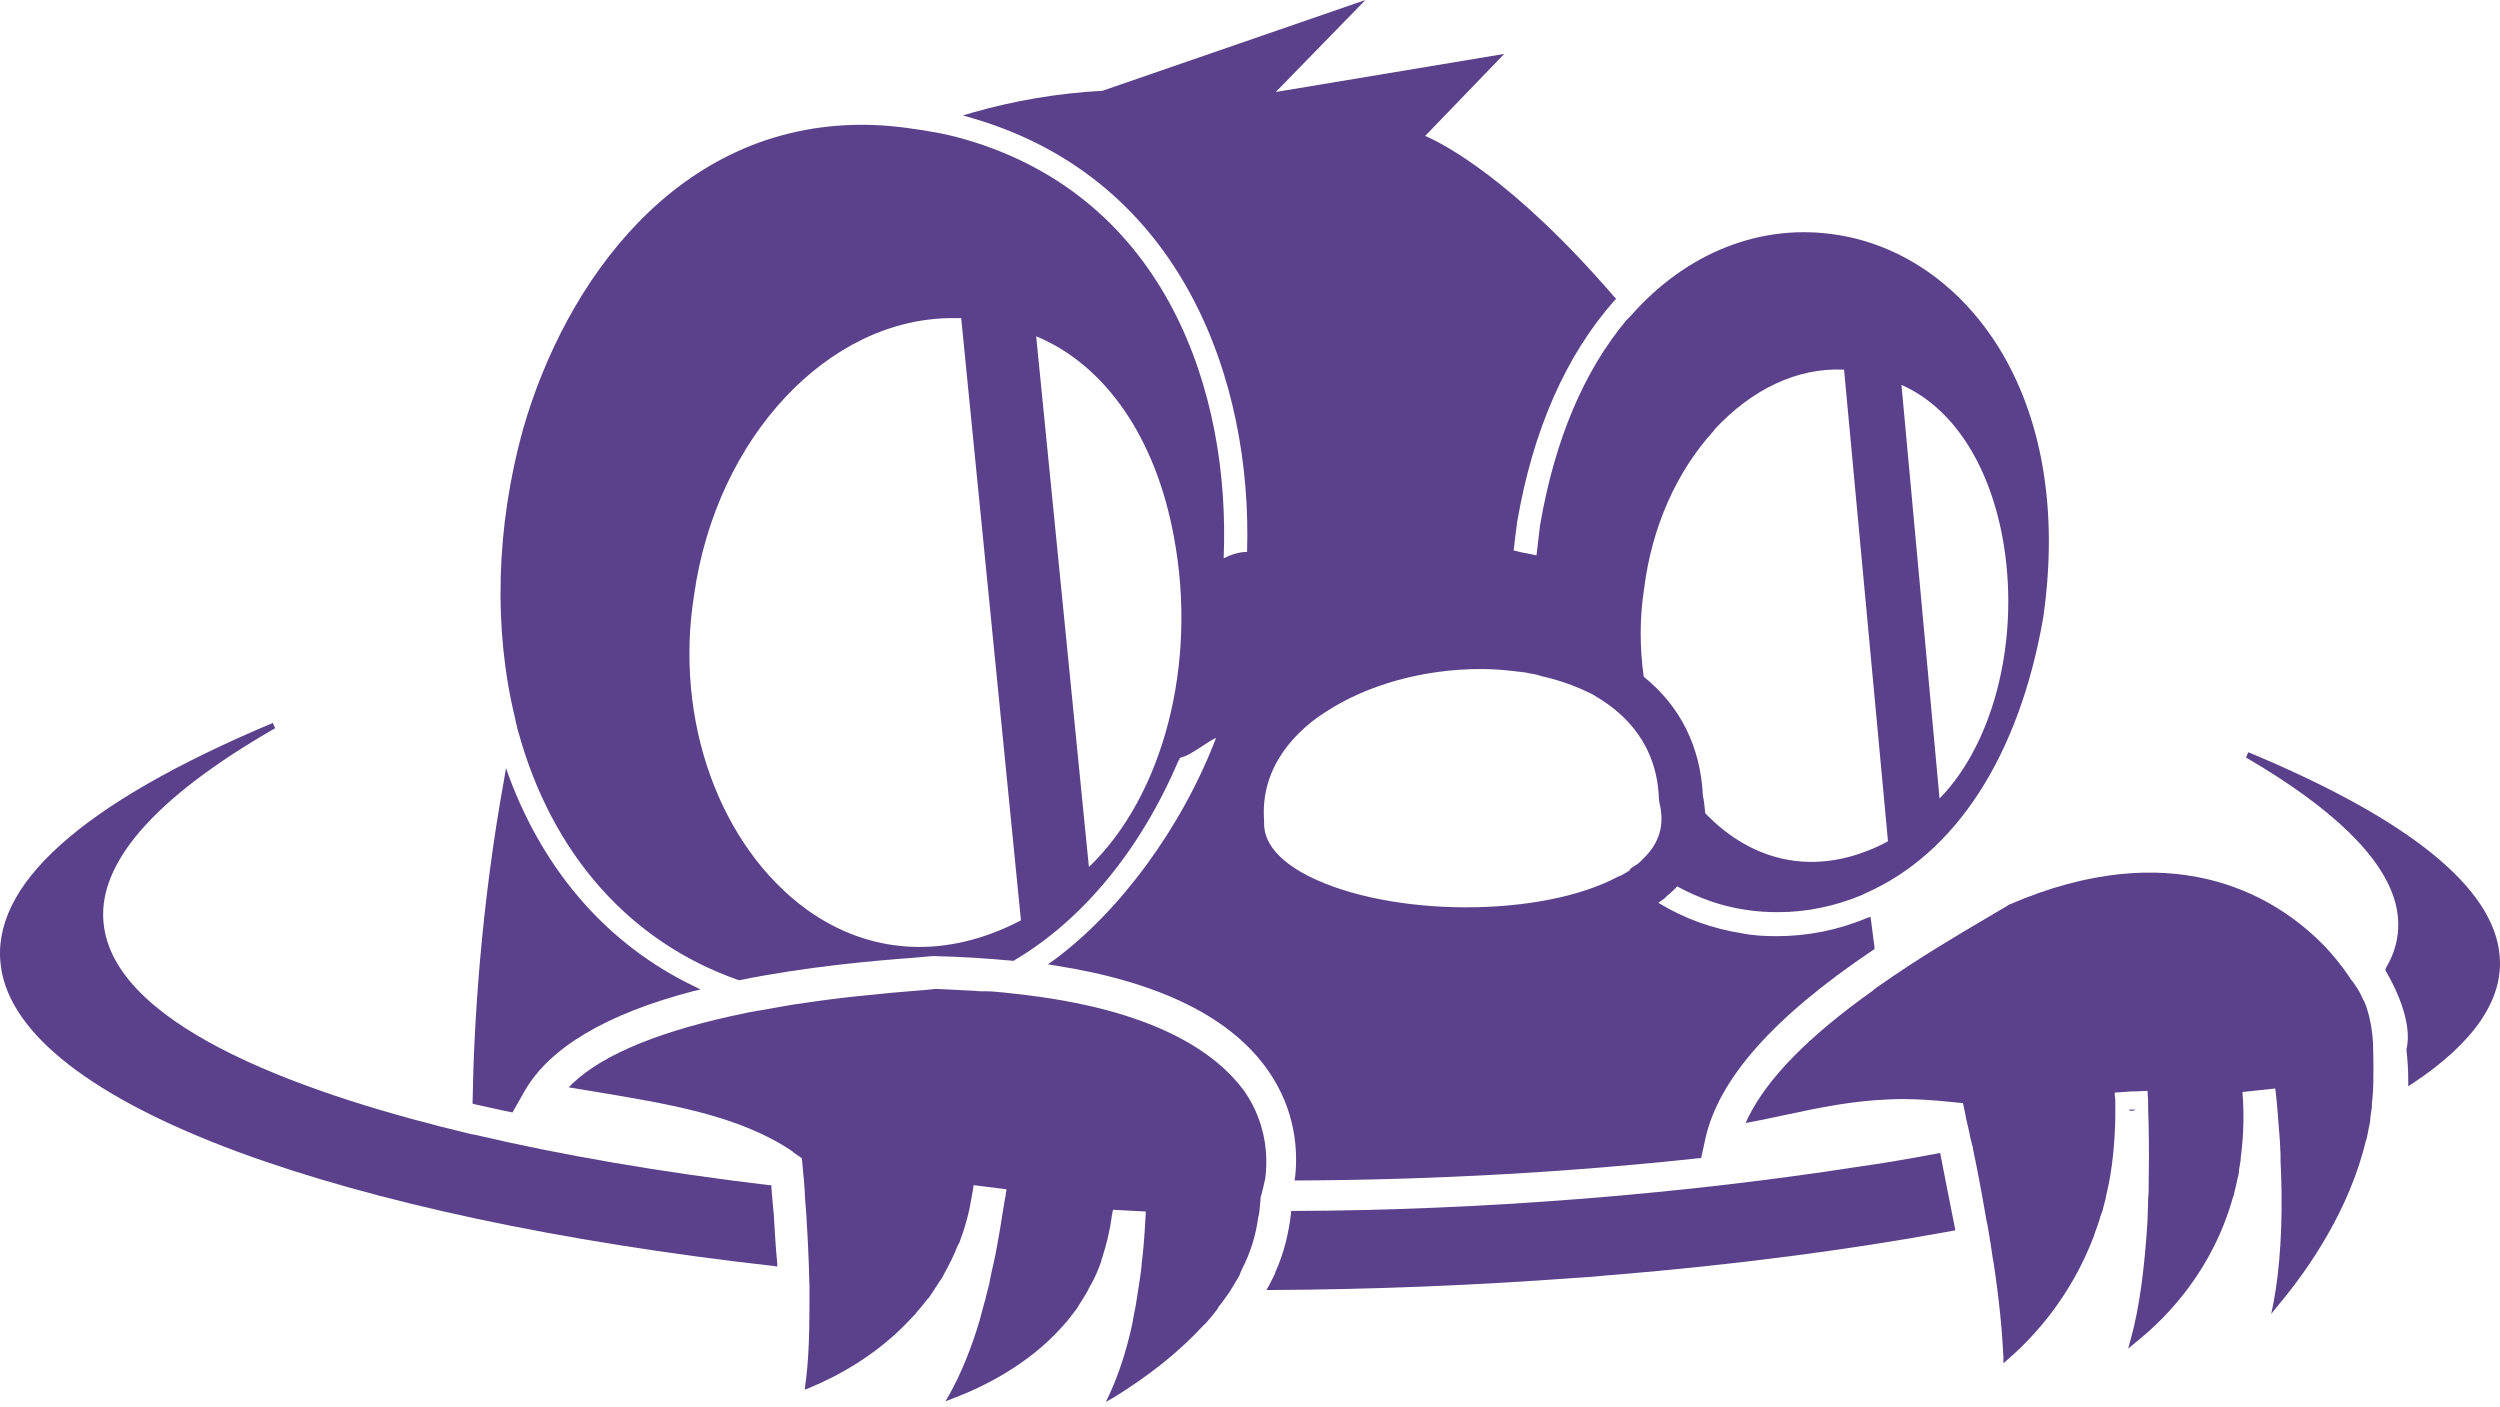
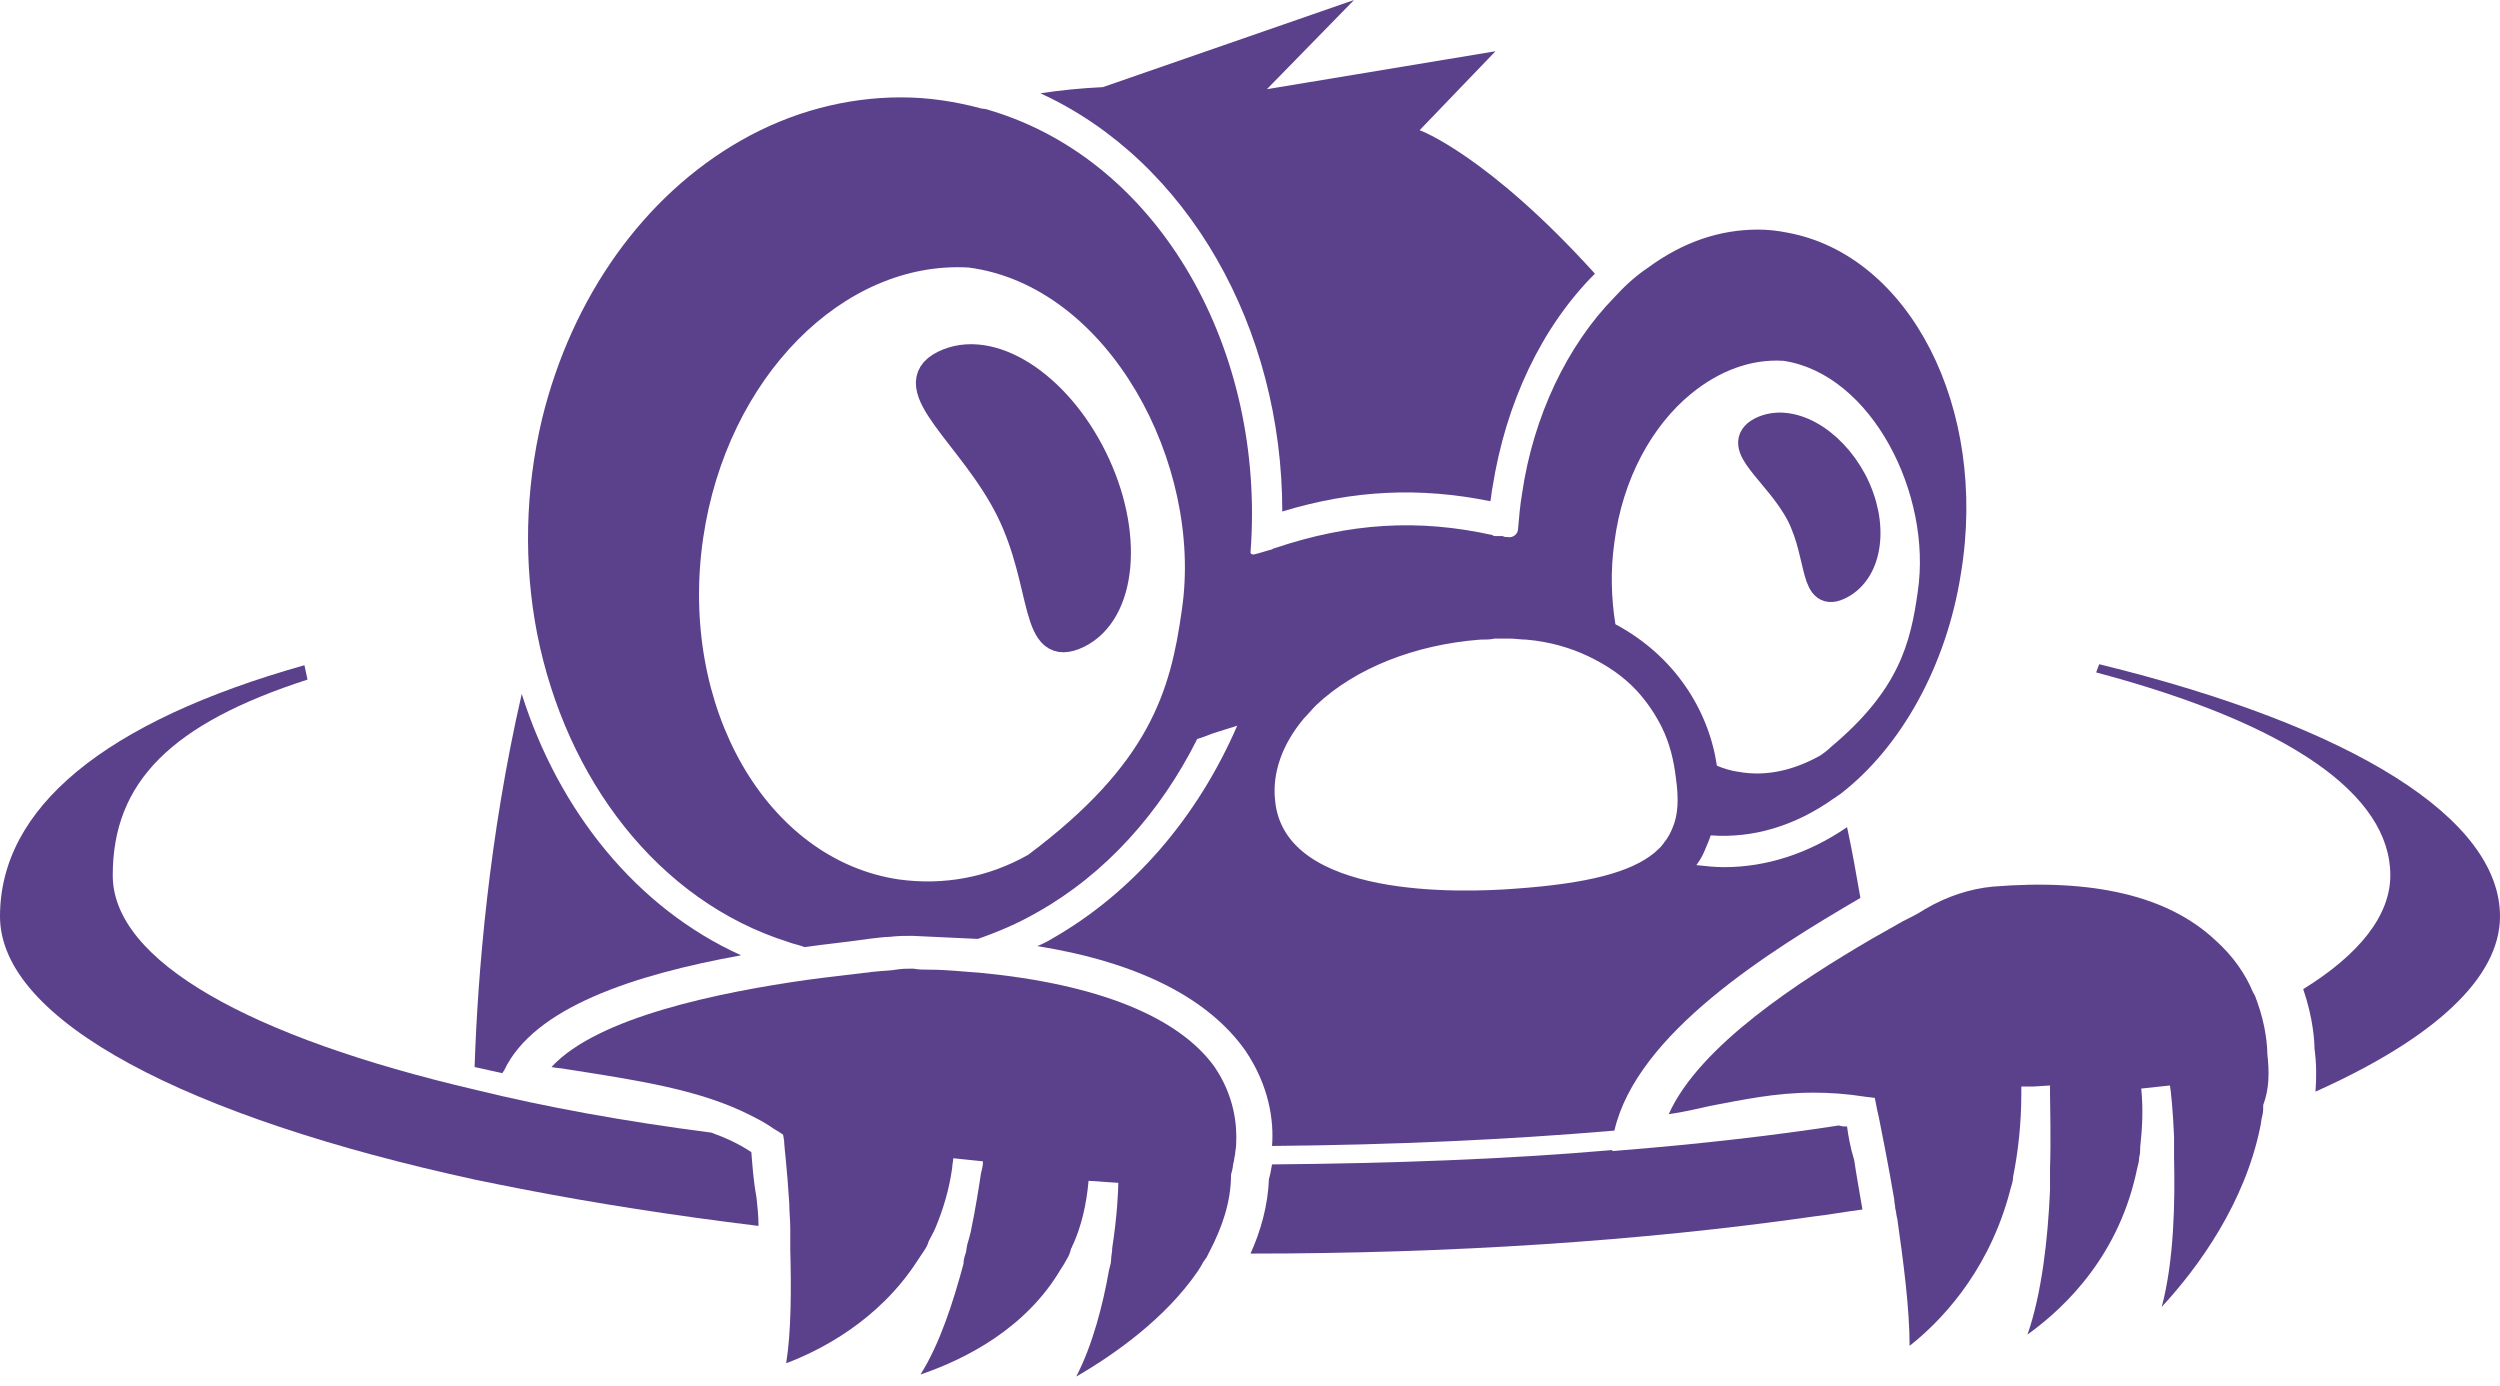
- <svg xmlns="http://www.w3.org/2000/svg" width="512" height="288" viewBox="0 0 512 288" fill="none">
-   <path d="M104.469 227.723L104.949 227.843L107.468 223.404C112.508 214.645 124.026 207.686 141.903 203.007L143.463 202.647L142.023 201.927C124.626 193.529 111.668 178.771 104.349 159.334L103.629 157.294L103.269 159.454C98.47 185.85 97.03 209.966 96.79 225.563V226.043L97.27 226.163C99.55 226.643 101.949 227.243 104.469 227.723Z" fill="#5B418B" />
-   <path d="M105.547 147.336V147.456L106.147 149.976V149.856C112.986 174.812 128.943 192.929 151.259 200.727H151.379H151.499C165.177 197.968 178.735 196.768 186.894 196.168C188.453 196.048 189.773 195.928 190.973 195.808H191.093H191.333C196.852 195.928 202.251 196.288 207.41 196.768H207.65L207.77 196.648C221.808 188.369 233.686 173.852 241.365 155.735L241.485 155.675L241.605 155.255L242.205 155.015C243.853 154.685 247.489 151.739 249.055 151.112C242.096 169.349 229.367 186.69 215.809 196.648L214.609 197.488L216.049 197.728C237.525 201.087 252.283 208.406 259.842 219.444C265.361 227.483 265.841 235.642 265.241 241.041L265.121 241.761H265.841C293.676 241.641 321.272 240.081 347.907 237.202H348.387L349.227 233.362C351.867 221.124 363.025 208.406 383.542 194.608L383.902 194.368V194.009C383.662 192.209 383.422 190.289 383.182 188.489L383.062 187.77L382.342 188.01C376.343 190.529 370.104 191.729 363.865 191.729C361.465 191.729 359.066 191.609 356.666 191.129C350.667 190.169 344.908 188.13 339.629 184.89C339.989 184.65 340.469 184.29 340.829 184.05C340.949 183.93 341.069 183.81 341.189 183.69C341.309 183.57 341.309 183.57 341.428 183.45L342.148 182.85C342.628 182.37 343.108 182.01 343.468 181.531C347.907 183.93 352.587 185.61 357.506 186.33C359.786 186.69 361.945 186.81 364.225 186.81C369.984 186.81 375.743 185.61 381.262 183.33L381.982 182.97C400.579 174.812 413.537 154.775 418.456 126.46C425.055 80.507 402.259 52.191 376.343 48.112C360.745 45.593 345.388 51.712 333.99 64.669L333.75 64.909C333.63 65.029 333.63 65.029 333.51 65.15L333.15 65.509C324.391 75.948 318.392 90.105 315.393 107.623C315.153 109.542 314.913 111.582 314.673 113.742C313.953 113.622 313.113 113.382 312.393 113.262L311.673 113.142C311.193 113.022 310.713 112.902 310.234 112.782H309.994C310.234 110.622 310.474 108.702 310.714 106.903C313.953 88.066 320.672 72.828 330.63 61.55L330.99 61.19L330.63 60.83C309.754 36.594 295.476 29.395 291.877 27.835L308.074 11.038L261.281 18.837L279.639 0L225.767 18.597C216.649 19.077 207.65 20.637 199.252 23.036L197.212 23.636L199.252 24.236C242.325 36.834 256.482 78.347 255.402 113.022C253.677 113.046 252.059 113.612 250.603 114.341C252.043 80.507 238.965 40.553 197.692 28.555C195.532 27.956 193.253 27.356 190.853 26.996L188.813 26.636H188.693C184.374 25.916 180.295 25.556 176.575 25.556C138.541 25.556 115.745 57.831 107.107 87.946C101.587 107.863 100.988 128.859 105.547 147.336ZM212.209 68.869C226.367 74.748 236.685 89.626 240.405 109.902C245.324 135.938 238.245 162.934 223.008 177.571L212.209 68.869ZM142.141 121.9C146.7 89.505 169.736 65.15 195.052 65.15C195.652 65.15 196.252 65.15 196.852 65.15L209.09 188.489C193.972 196.408 178.375 195.688 165.297 186.33C147.42 173.372 138.062 147.576 142.141 121.9ZM389.421 78.827C399.739 83.386 407.178 94.665 410.057 109.782C413.897 130.059 408.618 151.895 397.219 163.533L389.421 78.827ZM350.907 88.306L351.147 87.946C358.826 79.667 368.184 75.228 377.663 75.708L386.661 172.292C384.741 173.372 382.702 174.212 380.542 174.932L380.182 175.052C368.784 178.651 357.866 175.532 349.227 166.533C349.107 165.213 348.987 164.013 348.747 162.934C348.267 152.975 344.188 144.697 336.629 138.578C335.789 132.459 335.789 126.34 336.749 120.341C338.309 107.983 343.348 96.584 350.907 88.306ZM333.87 178.171C333.15 178.651 332.55 179.011 331.83 179.371L331.47 179.491C315.633 188.01 284.678 187.89 267.88 179.371C263.681 177.211 258.762 173.612 258.882 168.453V168.213V167.973C258.402 161.374 260.802 155.375 265.961 150.216L266.081 150.096C267.64 148.536 269.44 147.096 271.36 145.896C279.878 140.257 291.517 137.018 303.275 137.018C305.314 137.018 307.354 137.138 309.394 137.378H309.514C310.474 137.498 311.553 137.618 312.513 137.738L312.993 137.858C313.713 137.978 314.553 138.098 315.273 138.338L315.633 138.458C319.352 139.297 322.712 140.497 325.591 141.937C326.191 142.177 326.671 142.537 327.271 142.897C332.67 146.136 339.389 152.375 339.749 163.653L339.869 164.493C340.949 168.933 339.869 172.652 336.509 175.892L336.149 176.251C335.789 176.611 335.429 176.971 334.95 177.211C334.71 177.331 334.47 177.571 334.23 177.691C334.11 177.811 333.87 177.931 333.75 178.051L333.87 178.171Z" fill="#5B418B" />
-   <path d="M158.459 248.599L158.339 247.4C158.219 245.84 158.099 244.4 157.979 243.2V242.72H157.499C135.423 240.081 115.146 236.601 97.269 232.402L96.549 232.282C63.794 224.483 24.441 210.925 21.321 189.929C19.401 177.331 31.28 163.533 56.355 149.135L55.876 148.056C16.522 164.613 -2.195 181.41 0.205 198.088C2.124 211.765 18.922 224.843 48.677 235.881C76.632 246.2 114.666 254.358 158.459 259.278L159.179 259.398V258.678C158.819 255.318 158.699 252.079 158.459 248.599Z" fill="#5B418B" />
-   <path d="M397.461 236.721L397.341 236.122L396.741 236.242C390.982 237.321 385.463 238.281 380.184 239.001C343.95 244.64 302.917 247.88 264.883 248H264.403V248.48C263.923 252.559 262.963 256.638 261.163 260.598V260.718C260.804 261.557 260.324 262.397 259.844 263.357L259.364 264.197H260.324C281.32 264.077 302.317 263.237 323.073 261.678C323.793 261.678 324.393 261.557 325.113 261.557L326.553 261.438C327.393 261.318 328.233 261.318 329.073 261.198L330.752 261.078C355.108 259.038 378.385 256.038 399.861 252.079L400.461 251.959L400.341 251.359C399.381 246.44 398.301 241.161 397.461 236.721Z" fill="#5B418B" />
-   <path d="M511.924 195.688C510.724 181.77 493.327 167.732 460.452 154.055L459.972 155.135C477.849 165.573 488.048 175.531 490.567 184.89C491.767 189.449 491.167 194.008 488.648 198.208L488.528 198.567L488.648 198.927C492.247 205.166 493.807 210.925 492.847 214.885V215.005V215.125C493.087 217.164 493.207 219.204 493.207 221.364V222.444L494.167 221.844C506.645 213.565 512.764 204.687 511.924 195.688Z" fill="#5B418B" />
-   <path d="M207.532 203.487L205.372 203.247H205.252C204.052 203.127 202.972 203.007 201.772 203.007H200.813C200.213 203.007 199.613 202.887 199.133 202.887H199.013C196.853 202.767 194.454 202.647 191.574 202.527L189.295 202.767C188.815 202.767 188.215 202.887 187.735 202.887C184.495 203.127 180.656 203.487 176.217 203.967H176.097C171.417 204.447 167.098 205.047 163.139 205.647H163.019L159.419 206.247H159.539C158.1 206.487 156.78 206.727 155.46 206.967H155.34L152.7 207.447H152.82C135.783 210.926 123.785 215.725 117.306 221.844L116.466 222.684L120.066 223.284C136.743 226.044 151.261 228.323 162.419 235.882H162.299L164.219 237.202L164.578 241.041C164.698 241.881 164.698 242.961 164.818 244.161V244.641C164.938 246.08 165.058 247.64 165.178 249.32V249.8C165.418 253.039 165.538 256.279 165.658 259.278V259.398C165.658 260.718 165.778 262.158 165.778 263.478C165.778 264.797 165.778 266.117 165.778 267.437C165.778 274.036 165.538 279.315 164.938 283.514L164.818 284.594L165.778 284.234C171.537 281.835 179.696 277.515 186.655 269.956L186.895 269.716C187.015 269.596 187.135 269.357 187.375 269.237L187.735 268.757C188.455 267.917 189.175 267.077 189.894 266.117L190.134 265.877L190.734 265.037C191.334 264.077 191.934 263.238 192.534 262.278L192.774 261.918C192.894 261.798 192.894 261.678 193.014 261.558L193.254 261.078C194.334 259.158 195.414 256.999 196.253 254.839L196.373 254.719C196.373 254.599 196.493 254.479 196.493 254.479L196.733 253.759C197.453 251.839 198.053 249.8 198.533 247.64L198.773 246.32C198.893 245.72 199.013 245.12 199.133 244.401L199.373 242.961C199.373 242.841 199.373 242.841 199.373 242.721L206.092 243.561C206.092 243.681 206.092 243.801 206.092 243.921L205.972 244.521C205.972 244.76 205.972 245.001 205.852 245.24C205.732 245.72 205.732 246.2 205.612 246.8L205.492 247.4C205.132 249.92 204.652 252.679 204.172 255.319C203.812 257.478 203.212 259.758 202.732 262.158L202.612 262.878C202.372 263.957 202.012 265.037 201.772 266.237C201.413 267.317 201.173 268.517 200.813 269.716L200.693 270.196C198.893 276.315 196.733 281.475 194.454 285.554L193.614 286.994L195.174 286.394C201.532 283.994 210.651 279.435 217.49 271.756L217.73 271.516C217.97 271.276 218.09 271.036 218.33 270.796L218.57 270.556C219.17 269.716 219.89 268.877 220.609 267.917L220.729 267.677L221.329 266.717C221.929 265.757 222.649 264.677 223.129 263.597L223.609 262.758C224.329 261.438 224.929 259.998 225.409 258.678L225.529 258.318C225.529 258.318 225.529 258.318 225.529 258.198L225.769 257.478C226.608 254.839 227.328 251.959 227.688 249.08L227.808 248.48C227.808 248.36 227.808 248.12 227.928 248C227.928 247.88 227.928 247.88 227.928 247.76L234.647 248.12C234.647 248.24 234.647 248.36 234.647 248.48C234.527 250.28 234.407 254.119 233.807 258.798V259.038C233.687 260.478 233.447 261.918 233.207 263.478C232.967 264.797 232.847 265.997 232.607 267.317C232.368 268.517 232.128 269.716 231.888 271.156C230.688 276.675 229.128 281.355 227.328 285.314L226.488 287.114L228.168 286.154C235.367 281.715 241.366 276.915 246.165 271.756L247.125 270.796C247.845 269.956 248.565 269.117 249.285 268.157L249.405 267.917C249.525 267.797 249.525 267.797 249.525 267.677L250.125 266.957C250.725 266.117 251.324 265.277 251.924 264.437L252.044 264.197L252.644 263.238C253.004 262.518 253.484 261.918 253.844 261.198C253.844 261.078 253.964 260.958 253.964 260.838L254.324 259.998C256.124 256.519 257.204 252.919 257.683 249.32L257.803 248.84L257.923 248.12C258.043 247.28 258.043 246.44 258.163 245.72V245.24L258.403 244.401C258.523 243.921 258.763 243.081 259.003 241.881L259.123 241.401C259.603 237.682 259.723 230.483 254.804 223.404C249.285 215.965 237.047 206.607 207.532 203.487Z" fill="#5B418B" />
-   <path d="M486.008 214.165C486.008 213.805 485.888 209.246 484.329 205.407L484.209 205.167C484.209 205.047 484.209 205.047 484.089 204.927L483.729 204.207C483.369 203.367 482.889 202.527 482.289 201.687L482.049 201.327C481.929 201.207 481.809 200.967 481.689 200.847L481.569 200.727C481.089 200.008 480.729 199.408 480.249 198.808C480.129 198.688 480.129 198.568 480.009 198.448L479.529 197.848C478.09 195.928 476.41 194.009 474.49 192.209C465.252 183.45 444.855 170.852 411.501 185.25C410.181 186.09 408.621 186.93 407.061 187.89C400.942 191.489 392.784 196.288 384.625 202.047L383.785 202.647L383.545 202.887C370.227 212.366 361.949 220.884 357.989 228.923L357.509 230.003L358.709 229.763C361.349 229.283 363.868 228.683 366.268 228.203C371.907 227.003 377.666 225.803 384.025 225.323C385.945 225.204 387.864 225.084 389.544 225.084C392.784 225.084 396.143 225.324 399.622 225.683L402.022 225.923L402.502 228.203L402.622 228.923L403.342 232.042C403.462 232.882 403.702 233.722 403.942 234.682L404.062 235.042C404.062 235.162 404.062 235.162 404.062 235.282L404.182 235.882C404.902 239.241 405.861 244.28 406.821 249.92L407.061 250.999C407.181 251.959 407.421 252.919 407.541 253.999L407.661 254.599C407.781 255.679 408.021 256.758 408.141 257.838L408.261 258.438C409.461 266.237 410.061 272.836 410.301 277.995V279.195L411.261 278.355C416.66 273.676 424.098 265.517 428.778 253.279L429.138 252.199C429.498 251.239 429.858 250.279 430.098 249.32L430.217 248.96L430.577 248C430.817 247.04 431.057 246.2 431.297 245.24V245.12V245L431.537 244.04C432.617 239.361 433.097 234.202 433.217 228.923V228.443C433.217 228.083 433.217 227.843 433.217 227.483C433.217 226.883 433.217 226.403 433.217 225.803C433.217 225.324 433.217 224.844 433.097 224.364V223.764L436.456 223.524H437.296L439.816 223.404C439.816 224.124 439.936 224.844 439.936 225.563C439.936 225.683 439.936 225.923 439.936 226.043V226.883C440.056 230.483 440.176 235.642 440.056 241.761V242.241C440.056 243.321 440.056 244.4 439.936 245.48V245.96C439.936 247.16 439.816 248.48 439.816 249.8V249.92C439.216 259.758 438.136 268.037 436.336 274.396L435.857 276.195L437.296 274.995C444.255 269.476 453.254 259.758 457.333 245.12L457.453 244.88L457.693 243.801C457.933 242.961 458.053 242.121 458.293 241.161L458.413 240.801C458.413 240.561 458.533 240.321 458.533 239.961V239.721C458.653 239.001 458.773 238.281 458.893 237.562V237.202C458.893 237.202 458.893 237.202 458.893 237.082L459.013 236.242C459.493 232.162 459.613 227.963 459.253 223.644L465.972 222.924C466.212 224.604 466.572 228.683 466.931 233.842V233.962C466.931 234.802 467.052 235.642 467.052 236.602V236.842V236.962V237.801C467.052 238.641 467.171 239.601 467.171 240.441C467.531 250.879 466.932 259.758 465.612 266.837L465.132 269.116L466.572 267.317C472.931 259.758 481.209 247.64 484.569 233.482L484.689 233.242L484.929 232.042C485.049 231.203 485.289 230.363 485.409 229.643V229.403L485.528 228.203C485.648 227.603 485.768 226.883 485.768 226.283V225.923L485.888 224.844C486.248 221.124 486.008 214.645 486.008 214.165Z" fill="#5B418B" />
-   <path d="M436.093 227.483H436.693H437.293H436.693L437.293 227.363V227.243H436.693H436.093C436.093 227.243 436.093 227.363 436.093 227.483Z" fill="#5B418B" />
+ <svg xmlns="http://www.w3.org/2000/svg" width="92" height="51" viewBox="0 0 92 51" fill="none">
+   <path d="M18.558 39.38C19.652 37.079 23.311 35.872 27.272 35.155C23.424 33.42 20.558 29.837 19.2 25.537C17.993 30.78 17.578 35.834 17.465 39.267C17.804 39.342 18.143 39.418 18.483 39.493L18.558 39.38Z" fill="#5B418B" />
+   <path d="M77.251 24.443C77.214 24.556 77.176 24.631 77.138 24.745C84.23 26.631 87.964 29.233 87.964 32.213C87.964 33.684 86.832 35.118 84.758 36.4C85.135 37.494 85.173 38.362 85.173 38.588C85.248 39.116 85.248 39.682 85.21 40.172C89.586 38.211 92 35.985 92 33.722C92 30.139 86.644 26.744 77.251 24.443Z" fill="#5B418B" />
+   <path d="M27.649 42.398C27.196 42.096 26.706 41.87 26.178 41.681C22.972 41.266 20.067 40.738 17.465 40.097C9.241 38.173 4.149 35.382 4.149 32.213C4.149 28.781 6.299 26.631 11.316 25.009C11.278 24.82 11.241 24.669 11.203 24.48C3.847 26.555 0 29.724 0 33.722C0 37.569 6.903 41.115 17.502 43.416C18.068 43.529 18.596 43.642 19.2 43.756C21.916 44.284 24.82 44.736 27.913 45.114C27.913 44.736 27.875 44.397 27.838 44.057C27.724 43.454 27.687 42.85 27.649 42.398Z" fill="#5B418B" />
+   <path d="M67.972 41.455C67.859 41.455 67.784 41.455 67.67 41.417C65.219 41.794 62.578 42.096 59.787 42.322L59.334 42.36V42.322C55.411 42.662 51.224 42.813 46.811 42.85C46.773 43.077 46.736 43.265 46.698 43.379C46.66 44.359 46.396 45.302 46.019 46.132C53.337 46.132 60.353 45.679 66.69 44.774C67.331 44.699 67.934 44.586 68.538 44.51C68.425 43.831 68.312 43.228 68.236 42.7C68.085 42.209 68.01 41.757 67.972 41.455Z" fill="#5B418B" />
+   <path d="M36.061 35.797C35.457 35.759 34.854 35.684 34.212 35.684C34.024 35.684 33.797 35.684 33.609 35.646C33.383 35.646 33.194 35.646 32.968 35.684C32.779 35.721 32.477 35.721 32.175 35.759C32.062 35.759 31.949 35.797 31.836 35.797C31.27 35.872 30.516 35.947 29.686 36.061C26.517 36.513 21.991 37.419 20.294 39.267C20.482 39.305 20.633 39.305 20.822 39.342C23.462 39.757 25.801 40.097 27.687 41.078C27.988 41.228 28.253 41.379 28.517 41.568C28.554 41.568 28.554 41.606 28.592 41.606L28.818 41.756L28.856 41.983V42.02C28.856 42.134 28.969 43.039 29.045 44.284C29.045 44.586 29.082 44.887 29.082 45.227C29.082 45.34 29.082 45.491 29.082 45.604C29.082 45.717 29.082 45.868 29.082 45.981C29.12 47.414 29.12 48.999 28.931 50.168C30.139 49.715 32.326 48.622 33.76 46.396C33.835 46.283 33.911 46.17 33.986 46.057C34.062 45.943 34.137 45.83 34.175 45.679C34.25 45.529 34.363 45.34 34.439 45.151C34.703 44.51 34.929 43.793 35.042 42.964C35.042 42.85 35.08 42.737 35.08 42.624L36.174 42.737C36.174 42.888 36.136 43.039 36.098 43.19C36.023 43.68 35.91 44.435 35.721 45.34C35.684 45.491 35.646 45.642 35.608 45.755C35.57 45.868 35.57 46.019 35.533 46.132C35.495 46.245 35.457 46.358 35.457 46.509C35.08 47.905 34.59 49.451 33.873 50.583C35.533 50.017 37.758 48.886 39.041 46.698C39.116 46.585 39.191 46.471 39.267 46.321C39.342 46.208 39.38 46.094 39.418 45.943C39.456 45.906 39.456 45.83 39.493 45.792C39.795 45.114 39.984 44.321 40.059 43.454L41.153 43.529C41.153 43.793 41.115 44.736 40.927 45.943V45.981C40.927 46.094 40.889 46.208 40.889 46.358C40.889 46.471 40.851 46.585 40.813 46.736C40.587 48.018 40.21 49.489 39.606 50.658C41.04 49.829 42.888 48.508 44.057 46.811C44.133 46.698 44.208 46.585 44.284 46.434C44.322 46.396 44.359 46.321 44.397 46.283C44.435 46.208 44.472 46.132 44.51 46.057C44.963 45.189 45.302 44.246 45.302 43.228C45.302 43.228 45.378 42.964 45.378 42.85C45.415 42.737 45.415 42.624 45.453 42.473C45.453 42.36 45.491 42.247 45.491 42.096C45.529 41.379 45.415 40.323 44.699 39.267C43.378 37.419 40.398 36.212 36.061 35.797Z" fill="#5B418B" />
+   <path d="M83.438 38.776C83.438 38.739 83.438 38.06 83.173 37.192C83.136 37.079 83.098 36.966 83.06 36.853C83.023 36.74 82.985 36.627 82.909 36.513C82.645 35.872 82.193 35.193 81.514 34.59C79.779 32.968 77.025 32.326 73.328 32.628C72.536 32.704 71.669 32.968 70.839 33.458C70.613 33.609 70.311 33.76 70.009 33.911C69.669 34.099 69.292 34.325 68.877 34.552C66.237 36.098 62.54 38.475 61.409 41.002C61.937 40.927 62.427 40.813 62.918 40.7C64.125 40.474 65.332 40.21 66.727 40.21C67.331 40.21 67.934 40.248 68.651 40.361L68.953 40.398H68.991L69.066 40.776C69.066 40.813 69.104 40.927 69.141 41.115C69.255 41.681 69.481 42.813 69.707 44.133C69.707 44.246 69.745 44.359 69.745 44.472C69.783 44.586 69.783 44.736 69.82 44.849C70.047 46.434 70.273 48.169 70.273 49.527C71.329 48.697 73.064 46.962 73.894 44.095C73.932 43.944 73.97 43.831 74.007 43.68C74.045 43.567 74.083 43.416 74.083 43.303C74.271 42.36 74.385 41.342 74.385 40.21C74.385 40.172 74.385 40.097 74.385 40.059C74.385 40.021 74.385 39.984 74.385 39.984H74.837L75.441 39.946C75.441 40.021 75.441 40.097 75.441 40.21C75.441 40.813 75.478 41.832 75.441 43.001C75.441 43.114 75.441 43.265 75.441 43.378C75.441 43.492 75.441 43.642 75.441 43.793C75.365 45.566 75.139 47.603 74.611 49.112C76.082 48.056 78.006 46.132 78.647 43.001C78.685 42.85 78.722 42.737 78.722 42.586C78.76 42.473 78.76 42.322 78.76 42.209C78.836 41.53 78.873 40.813 78.798 40.059L79.854 39.946C79.892 40.172 79.967 40.889 80.005 41.832C80.005 41.945 80.005 42.058 80.005 42.209C80.005 42.322 80.005 42.473 80.005 42.586C80.043 44.246 80.005 46.396 79.552 48.093C80.948 46.585 82.608 44.246 83.173 41.492C83.211 41.342 83.211 41.191 83.249 41.078C83.287 40.927 83.287 40.813 83.287 40.663C83.513 40.059 83.513 39.456 83.438 38.776Z" fill="#5B418B" />
+   <path d="M40.248 16.861C41.606 19.615 41.342 22.519 39.682 23.349C37.984 24.179 38.513 21.538 37.155 18.785C35.797 16.031 33.043 14.221 34.74 13.391C36.438 12.561 38.89 14.107 40.248 16.861Z" fill="#5B418B" stroke="#5B418B" stroke-miterlimit="10" />
+   <path d="M47.188 18.823C49.791 18.03 52.243 17.917 54.845 18.445C54.883 18.294 54.883 18.106 54.921 17.955C55.411 14.824 56.731 12.033 58.693 10.071C54.732 5.696 52.243 4.79 52.243 4.79L55.034 1.886L46.622 3.282L49.829 0L40.587 3.206C39.795 3.244 39.041 3.319 38.286 3.433C43.718 5.922 47.188 12.07 47.188 18.823Z" fill="#5B418B" />
+   <path d="M65.784 8.563C65.407 8.487 65.068 8.449 64.69 8.449C63.295 8.449 61.937 8.902 60.654 9.845C60.202 10.147 59.787 10.524 59.41 10.939C57.674 12.712 56.43 15.315 56.015 18.143C55.939 18.596 55.902 19.011 55.864 19.464C55.864 19.652 55.675 19.803 55.487 19.765C55.411 19.765 55.373 19.765 55.298 19.728C55.26 19.728 55.185 19.728 55.147 19.728C55.109 19.728 55.072 19.728 55.034 19.728C54.996 19.728 54.959 19.728 54.921 19.69C52.205 19.087 49.678 19.237 46.886 20.18C46.849 20.18 46.811 20.218 46.811 20.218C46.773 20.218 46.321 20.369 46.132 20.407C46.057 20.407 46.019 20.369 46.019 20.331C46.585 12.9 42.699 5.96 36.476 4.074C36.362 4.036 36.249 3.998 36.136 3.998C35.155 3.734 34.175 3.583 33.156 3.583C31.157 3.583 29.12 4.112 27.272 5.168C23.688 7.205 21.048 10.939 19.954 15.39C19.313 18.068 19.275 20.784 19.765 23.311C20.822 28.668 24.216 33.156 29.007 34.665C29.196 34.74 29.422 34.778 29.61 34.854C30.403 34.74 31.195 34.665 31.949 34.552C32.289 34.514 32.553 34.476 32.741 34.476C33.043 34.439 33.307 34.439 33.571 34.439C34.401 34.476 35.193 34.514 35.985 34.552C36.74 34.288 37.456 33.986 38.173 33.571C40.663 32.175 42.7 29.912 44.057 27.196C44.321 27.121 44.548 27.008 44.812 26.932C45.038 26.857 45.302 26.782 45.529 26.706C44.057 30.101 41.681 32.855 38.701 34.552C38.513 34.665 38.362 34.74 38.173 34.816C41.907 35.419 44.472 36.74 45.83 38.663C46.698 39.946 46.886 41.228 46.811 42.171C51.187 42.134 55.449 41.945 59.41 41.606C60.239 38.022 65.105 35.005 68.463 33.043C68.312 32.175 68.161 31.308 67.972 30.44C66.539 31.421 64.992 31.911 63.446 31.911C63.106 31.911 62.767 31.874 62.427 31.836C62.54 31.685 62.654 31.497 62.729 31.308C62.804 31.119 62.88 30.968 62.955 30.742C64.502 30.855 66.048 30.403 67.482 29.384C67.557 29.346 67.633 29.271 67.708 29.233C69.971 27.498 71.631 24.48 72.159 21.123C73.177 15.013 70.273 9.392 65.784 8.563ZM43.492 22.444C43.077 25.424 42.322 28.102 37.834 31.459C36.362 32.289 34.74 32.59 33.081 32.364C28.215 31.647 24.971 26.027 25.876 19.803C26.744 13.881 31.044 9.581 35.646 9.845C40.813 10.524 44.284 17.087 43.492 22.444ZM61.56 30.44C61.484 30.629 61.409 30.78 61.296 30.931C61.258 30.968 61.22 31.044 61.182 31.082C61.107 31.195 60.994 31.27 60.881 31.383C60.013 32.1 58.429 32.515 55.751 32.704C53.789 32.854 47.264 33.081 46.924 29.46C46.811 28.441 47.188 27.385 47.98 26.442C48.131 26.291 48.282 26.102 48.433 25.952C49.866 24.594 52.054 23.726 54.468 23.538C54.657 23.538 54.845 23.538 54.996 23.5C55.072 23.5 55.109 23.5 55.185 23.5C55.298 23.5 55.449 23.5 55.562 23.5C55.751 23.5 55.977 23.538 56.166 23.538C57.033 23.613 57.788 23.839 58.429 24.141C59.145 24.48 59.749 24.895 60.239 25.424C60.617 25.838 60.918 26.291 61.145 26.744C61.447 27.347 61.597 27.988 61.673 28.63C61.786 29.422 61.748 29.988 61.56 30.44ZM70.575 21.765C70.311 23.651 69.896 25.386 67.369 27.498C67.255 27.611 67.105 27.724 66.991 27.8C66.048 28.328 65.03 28.592 63.974 28.403C63.71 28.366 63.446 28.29 63.182 28.177C62.88 26.14 61.635 24.141 59.447 22.972C59.296 22.029 59.259 21.01 59.41 19.954C59.711 17.615 60.805 15.654 62.239 14.485C63.257 13.655 64.426 13.202 65.633 13.278C68.877 13.768 71.103 18.181 70.575 21.765Z" fill="#5B418B" />
+   <path d="M68.198 17.691C69.028 19.275 68.802 20.973 67.746 21.538C66.69 22.104 67.029 20.52 66.237 18.936C65.407 17.351 63.747 16.408 64.804 15.843C65.86 15.315 67.369 16.144 68.198 17.691Z" fill="#5B418B" stroke="#5B418B" stroke-miterlimit="10" />
</svg>
